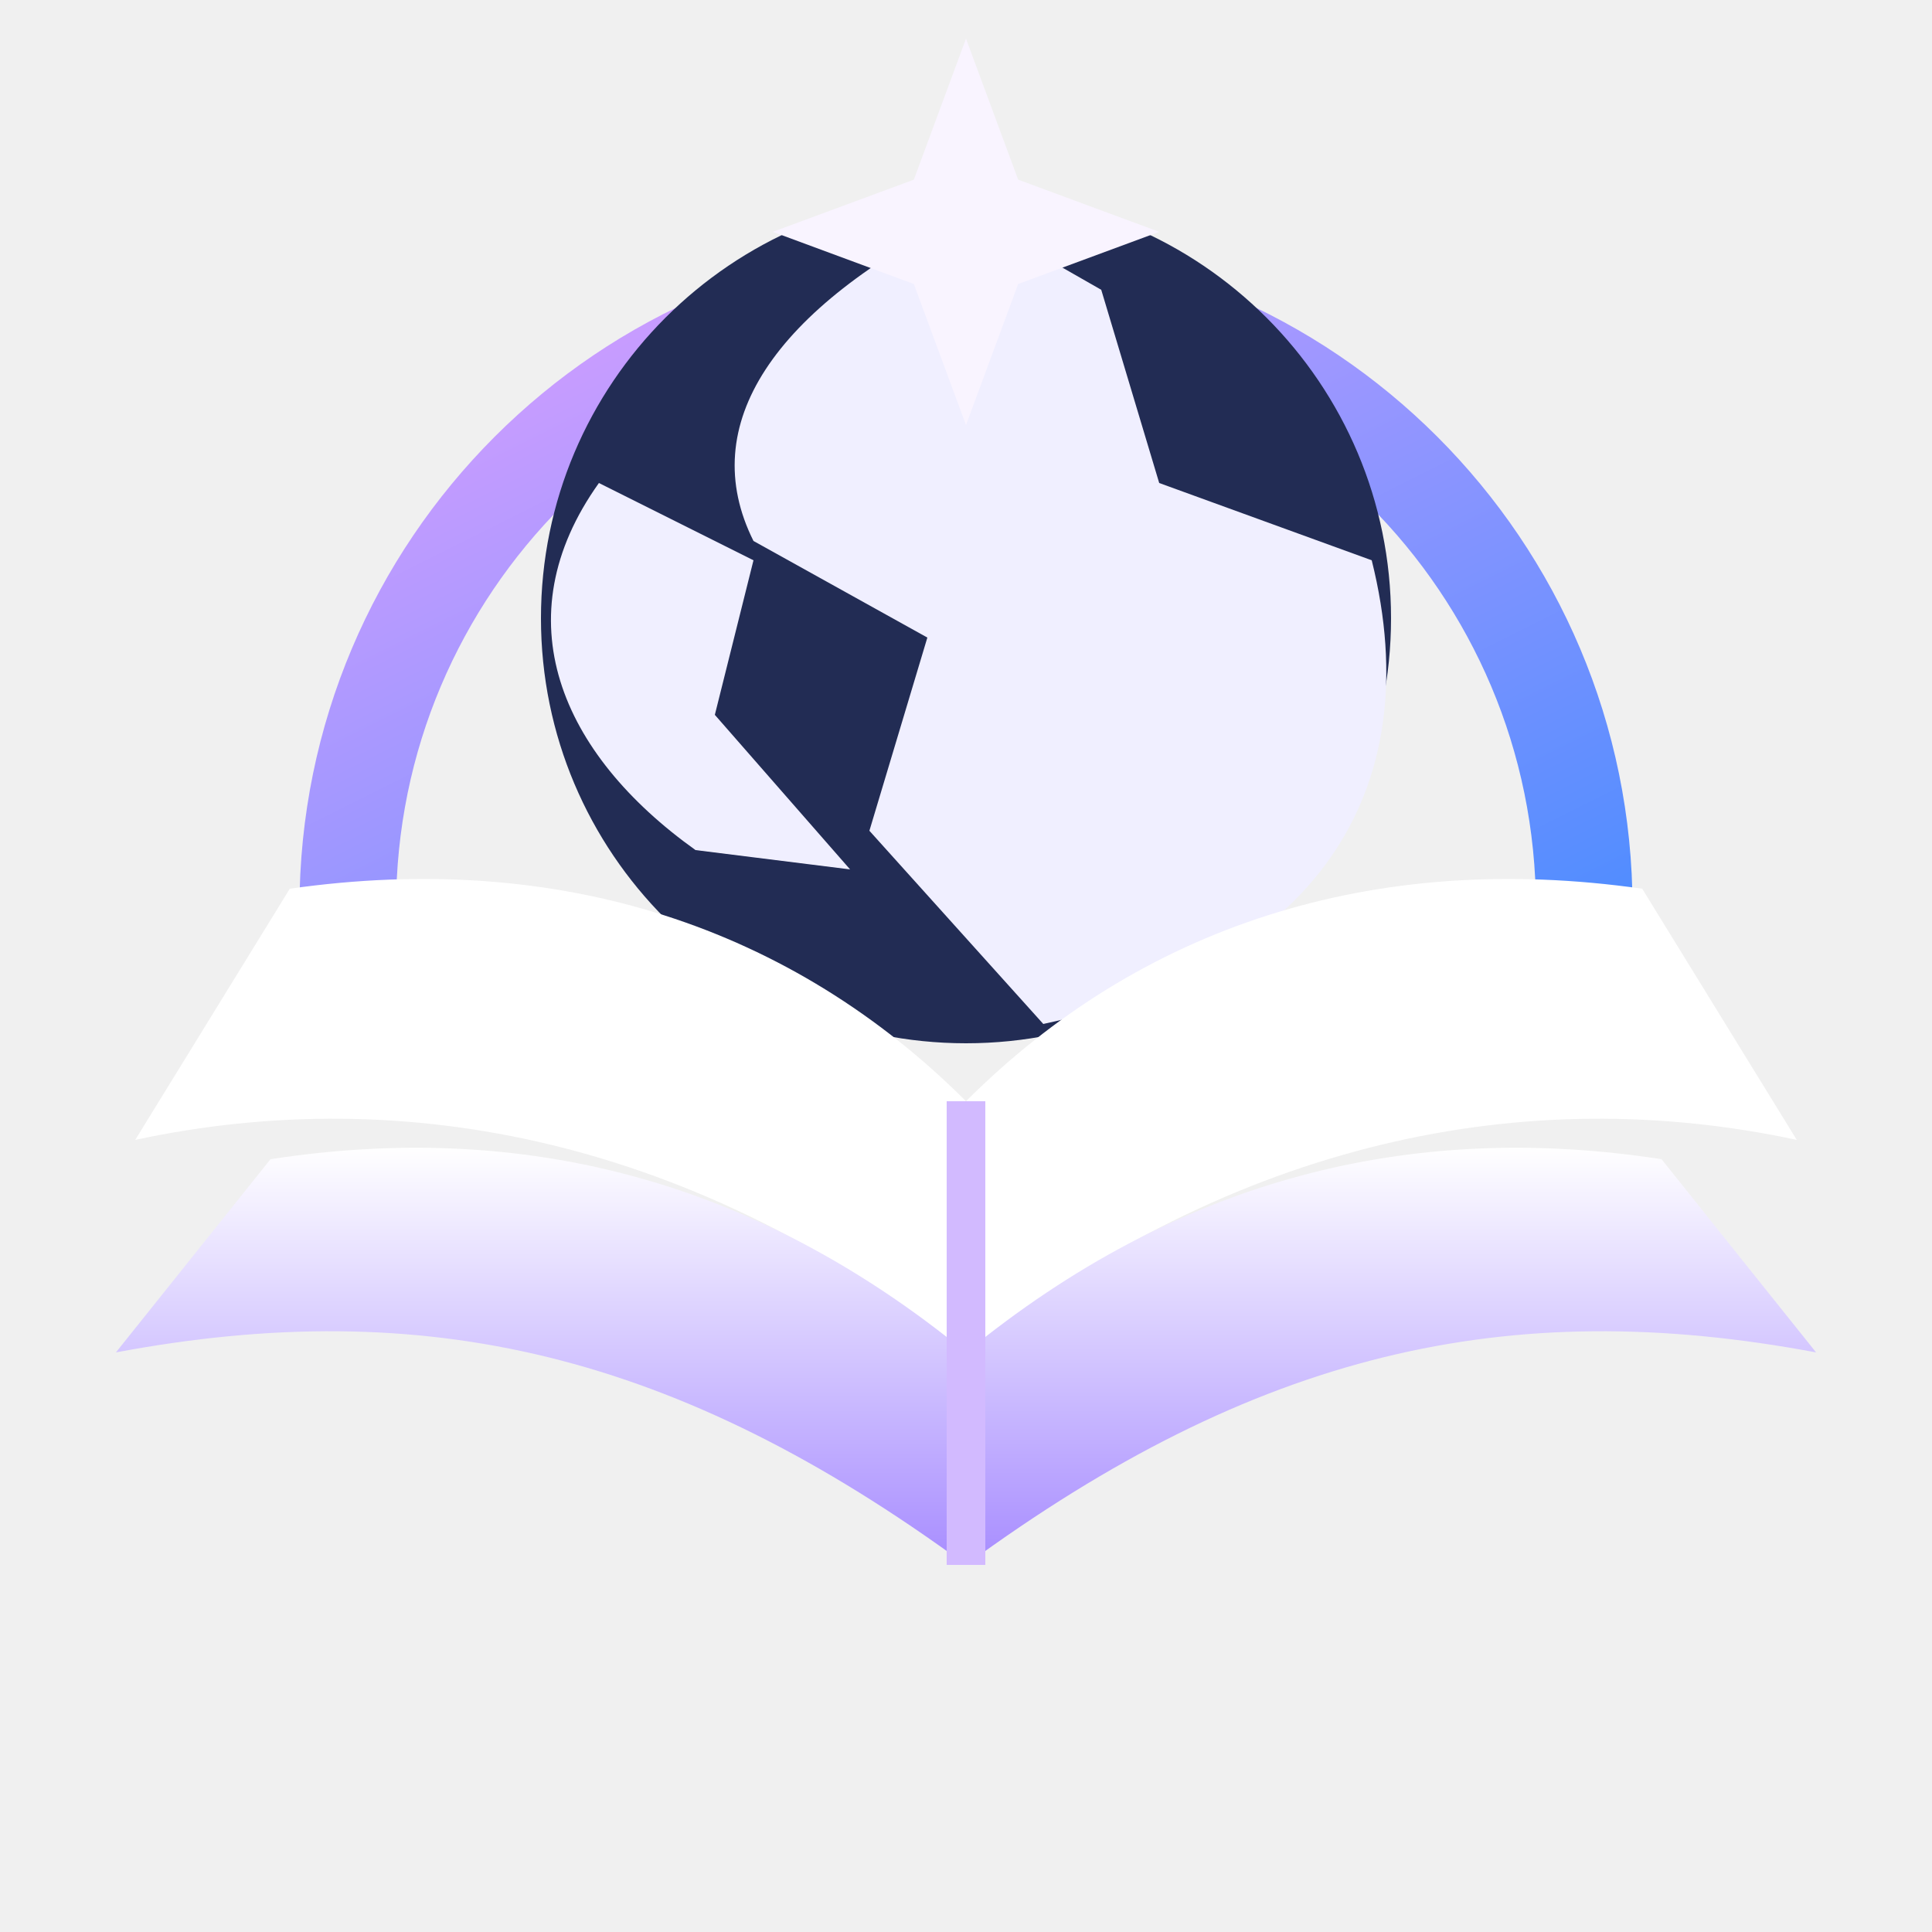
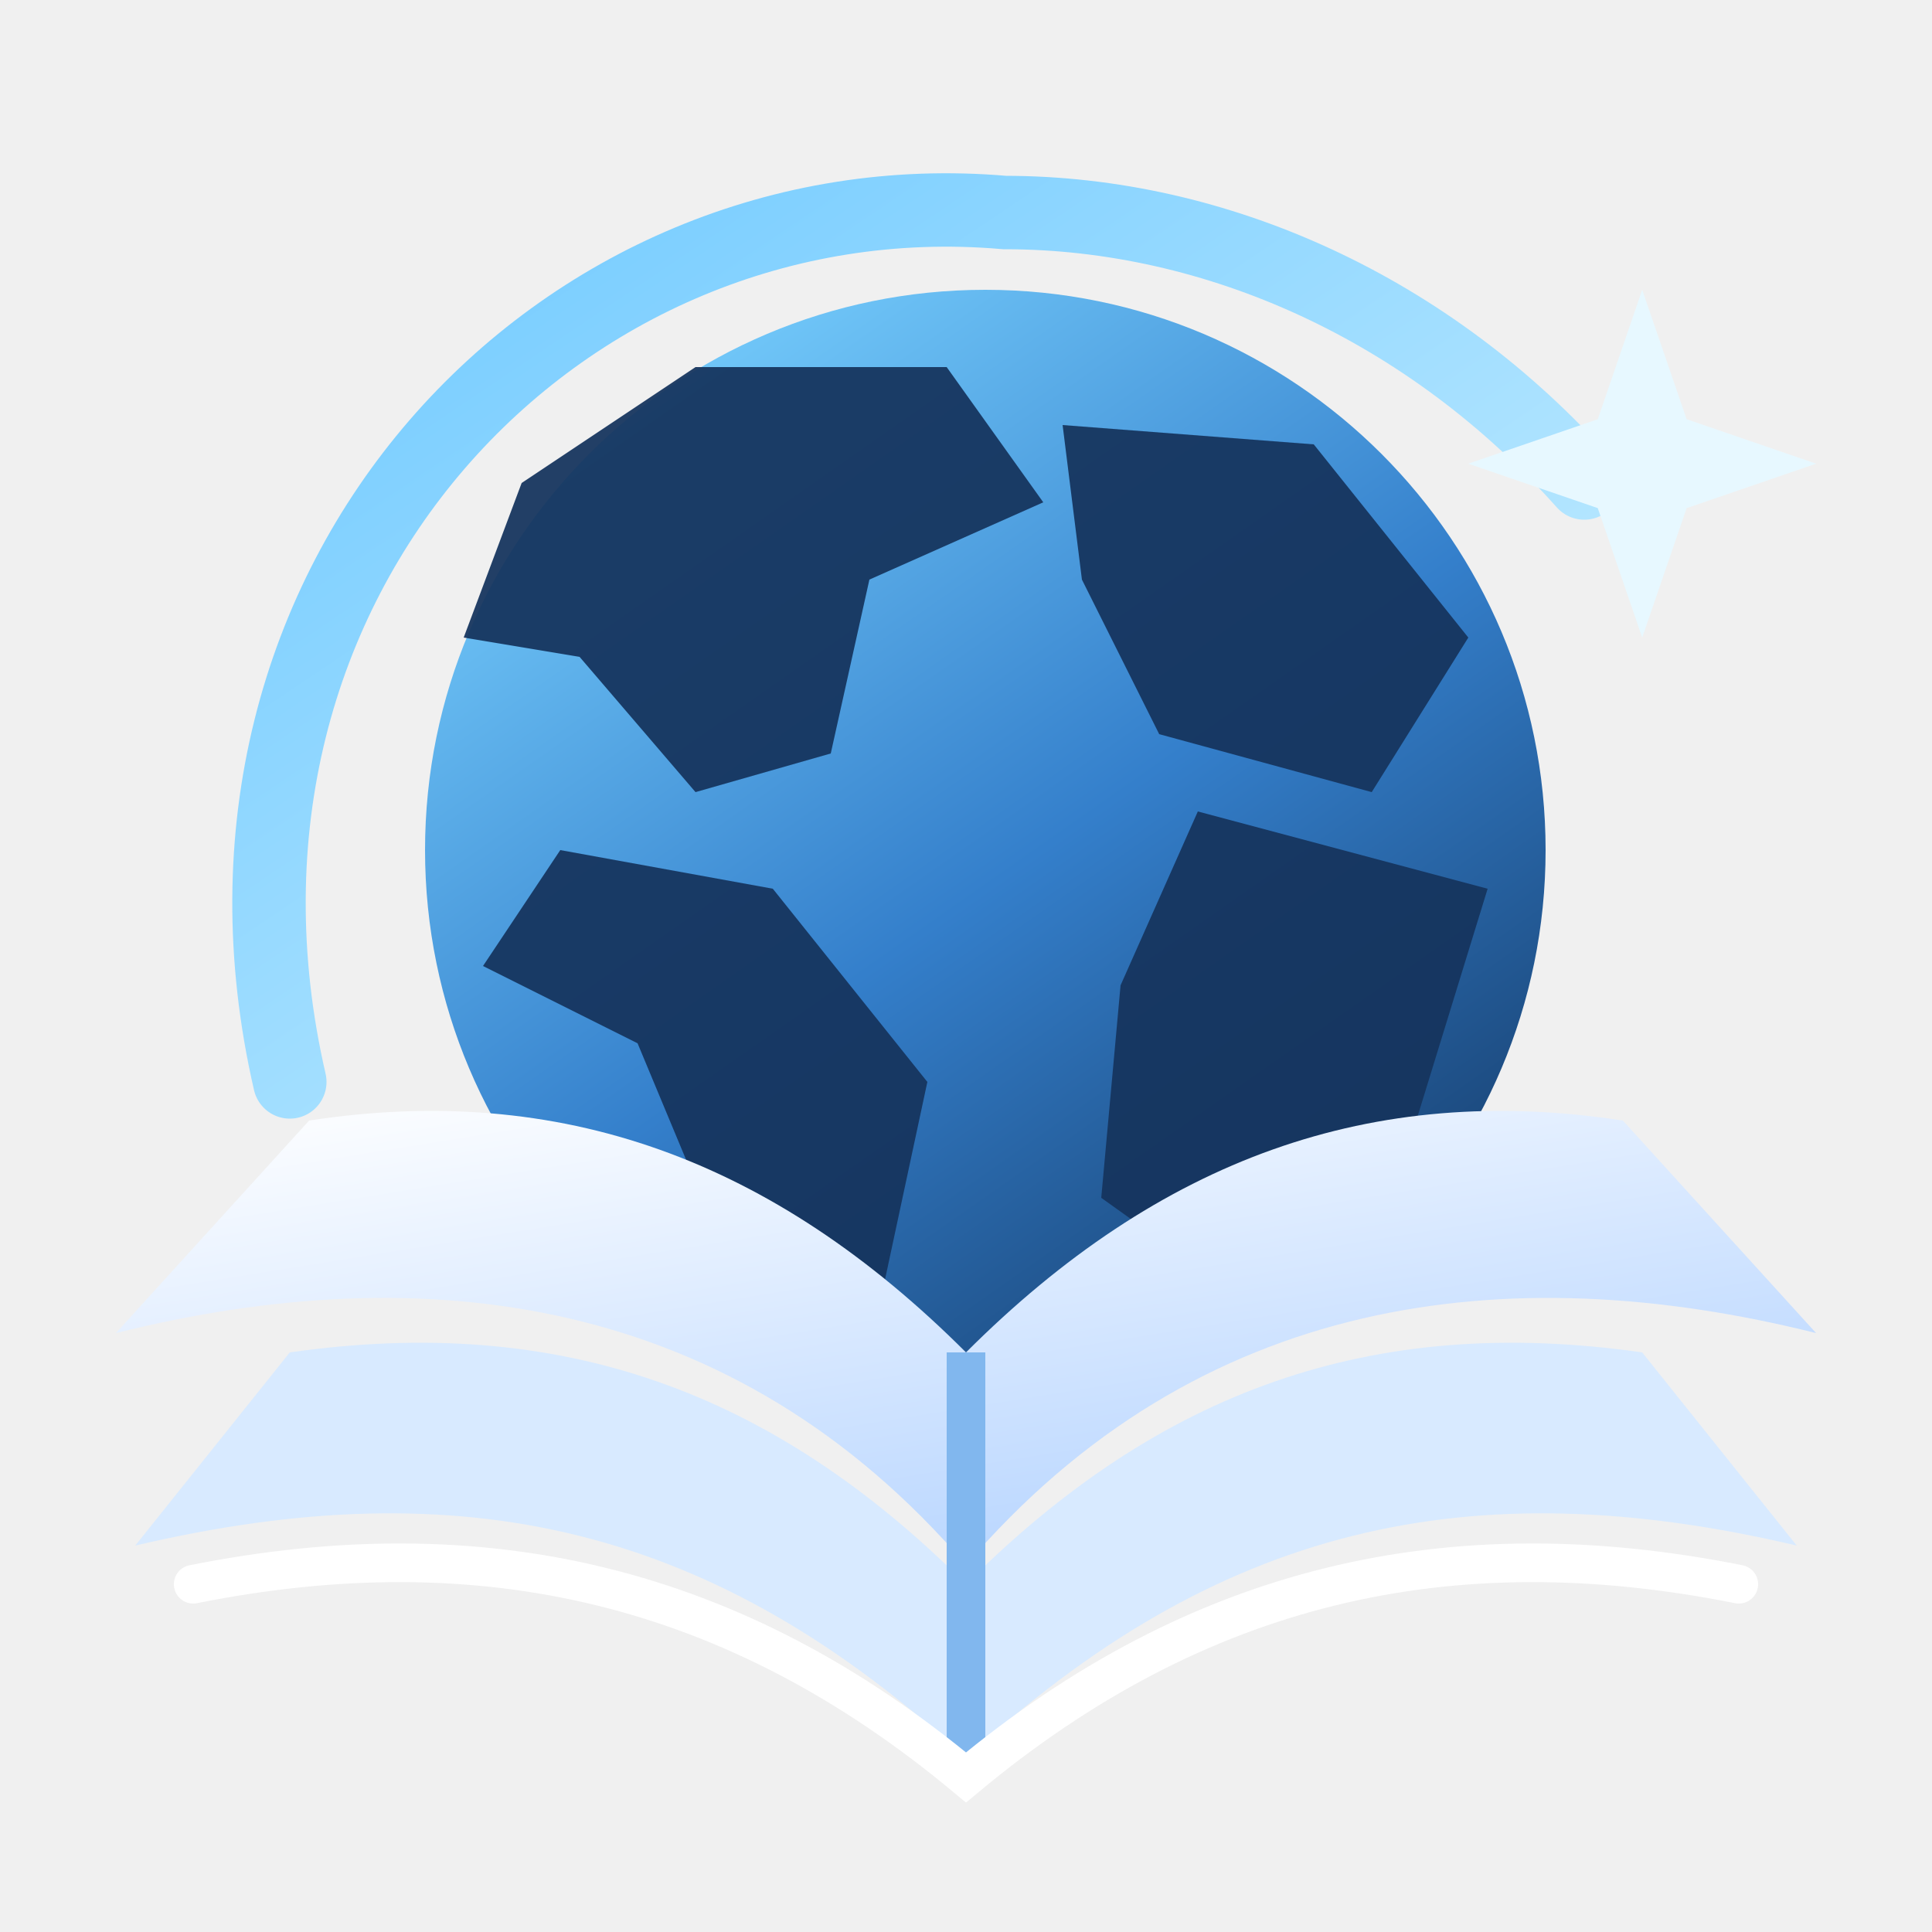
- <svg xmlns="http://www.w3.org/2000/svg" viewBox="0 0 100 100">
+ <svg xmlns="http://www.w3.org/2000/svg" viewBox="0 0 100 100" role="img" aria-labelledby="t">
  <defs>
-     <linearGradient id="arc" x1="0" x2="1" y1="0" y2="1">
-       <stop stop-color="#dc9fff" />
-       <stop offset="1" stop-color="#528dff" />
+     <linearGradient id="ocean" x1=".2" y1="0" x2=".9" y2="1">
+       <stop stop-color="#79d1ff" />
+       <stop offset=".5" stop-color="#347fcb" />
+       <stop offset="1" stop-color="#12345f" />
    </linearGradient>
-     <linearGradient id="pages" x1="0" x2="0" y1="0" y2="1">
+     <linearGradient id="pages" x1="0" y1="0" x2=".6" y2="1">
      <stop stop-color="#ffffff" />
-       <stop offset="1" stop-color="#a78cff" />
+       <stop offset="1" stop-color="#b7d5ff" />
+     </linearGradient>
+     <linearGradient id="arc" x1="0" y1="0" x2="1" y2="1">
+       <stop stop-color="#6fc9ff" />
+       <stop offset="1" stop-color="#d1f2ff" />
    </linearGradient>
  </defs>
-   <path d="M18 47a32 32 0 0 1 64 0" fill="none" stroke="url(#arc)" stroke-width="5" stroke-linecap="round" />
-   <circle cx="50" cy="32" r="22" fill="#222c54" />
-   <path d="M50 11c-10 5-14 11-11 17l9 5-3 10 9 10c14-3 20-12 17-24l-11-4-3-10zM31 25l8 4-2 8 7 8-8-1c-7-5-10-12-5-19" fill="#f0efff" />
-   <path d="M50 2l2.7 7.3L60 12l-7.3 2.7L50 22l-2.7-7.3L40 12l7.3-2.7z" fill="#f9f4ff" />
-   <path d="M50 70C36 59 21 56 7 59l8-13c14-2 26 2 35 11 9-9 21-13 35-11l8 13c-14-3-29 0-43 11Z" fill="#fff" />
-   <path d="M50 81C35 70 22 67 6 70l8-10c13-2 25 1 36 10 11-9 23-12 36-10l8 10c-16-3-29 0-44 11Z" fill="url(#pages)" />
-   <path d="M50 57v24" stroke="#d2baff" stroke-width="2" />
+   <path d="M15 56C9 30 29 9 52 11c11 0 22 5 30 14" fill="none" stroke="url(#arc)" stroke-width="3.8" stroke-linecap="round" />
+   <path d="M85 15l2.3 6.7L94 24l-6.7 2.3L85 33l-2.3-6.7L76 24l6.7-2.3z" fill="#e7f8ff" />
+   <circle cx="51" cy="44" r="29" fill="url(#ocean)" />
+   <path d="M36 19l13 0 5 7-9 4-2 9-7 2-6-7-6-1 3-8zM29 44l11 2 8 10-3 14-7-4-5-12-8-4zM55 22l13 1 8 10-5 8-11-3-4-8zM62 42l15 4-4 13-9 8-7-5 1-11z" fill="#15345e" opacity=".94" />
+   <path d="M6 69c16-4 32-2 44 12 12-14 28-16 44-12L84 58c-13-2-24 2-34 12-10-10-21-14-34-12z" fill="url(#pages)" />
+   <path d="M7 80c17-4 30-1 43 11 13-12 26-15 43-11l-8-10c-14-2-25 2-35 12-10-10-21-14-35-12z" fill="#d8eaff" />
+   <path d="M50 70v21" stroke="#81b7ee" stroke-width="2" />
+   <path d="M10 82c15-3 28 0 40 10 12-10 25-13 40-10" fill="none" stroke="#ffffff" stroke-width="2" stroke-linecap="round" />
</svg>
